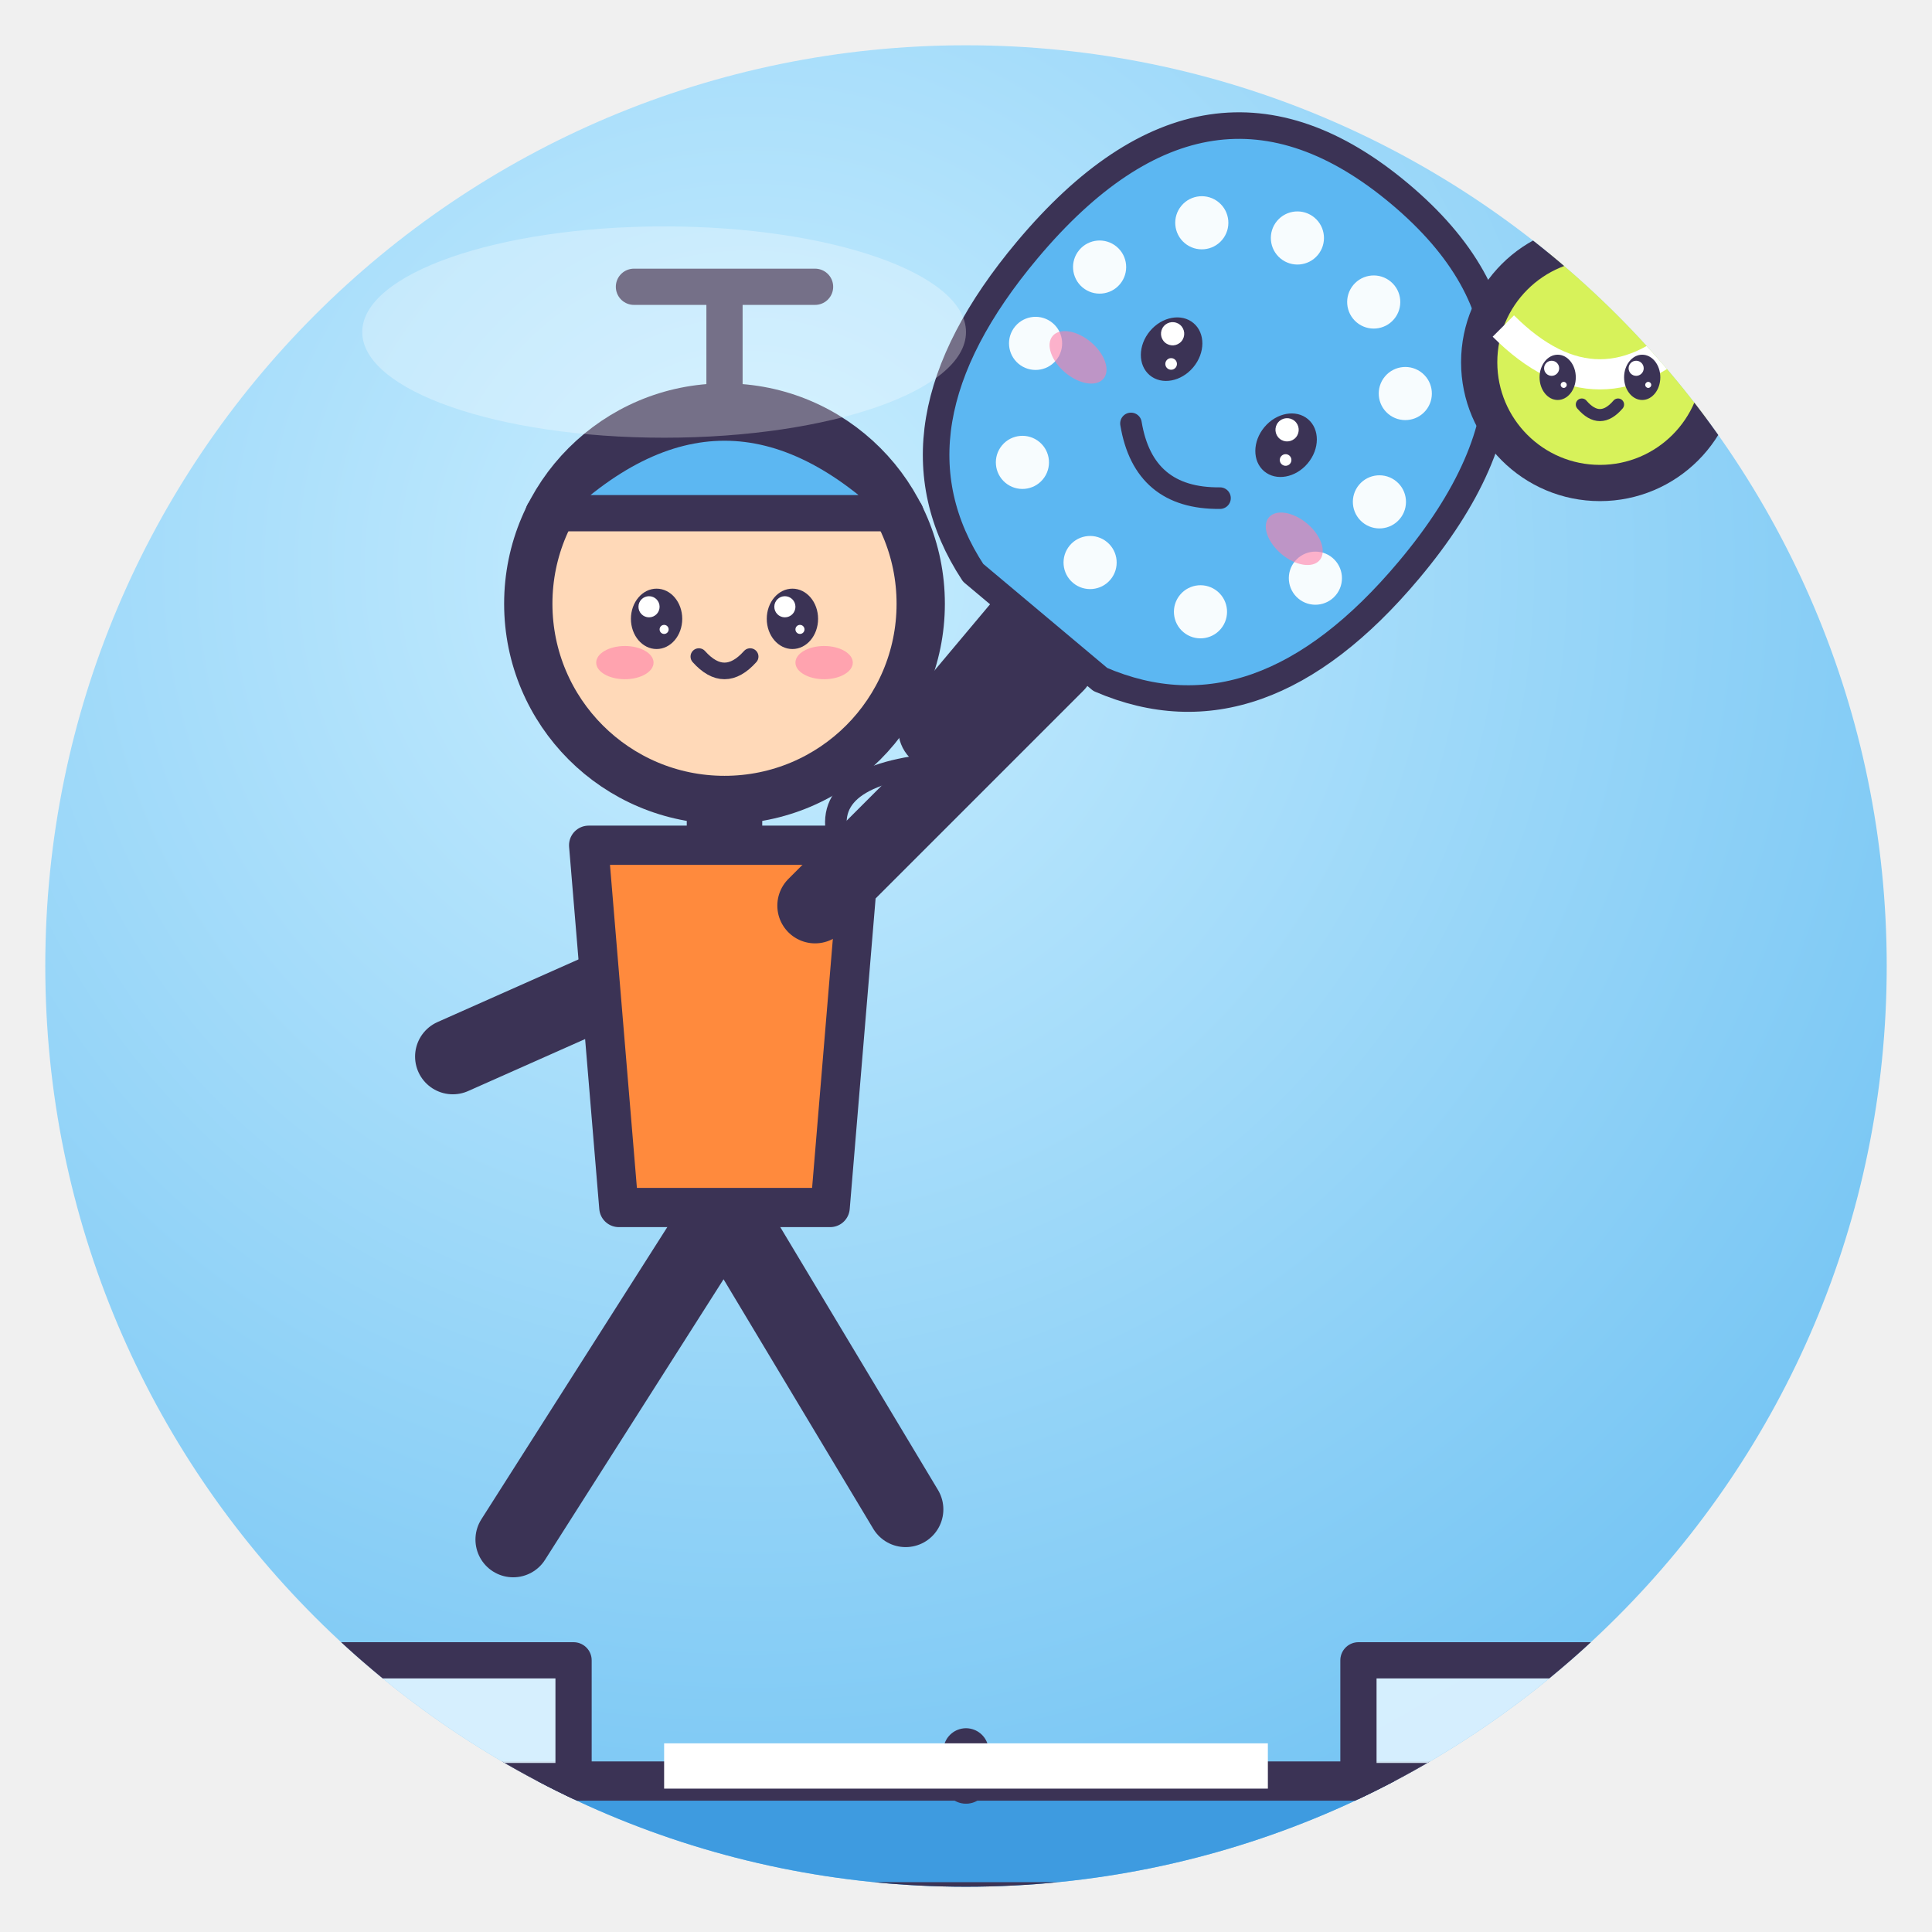
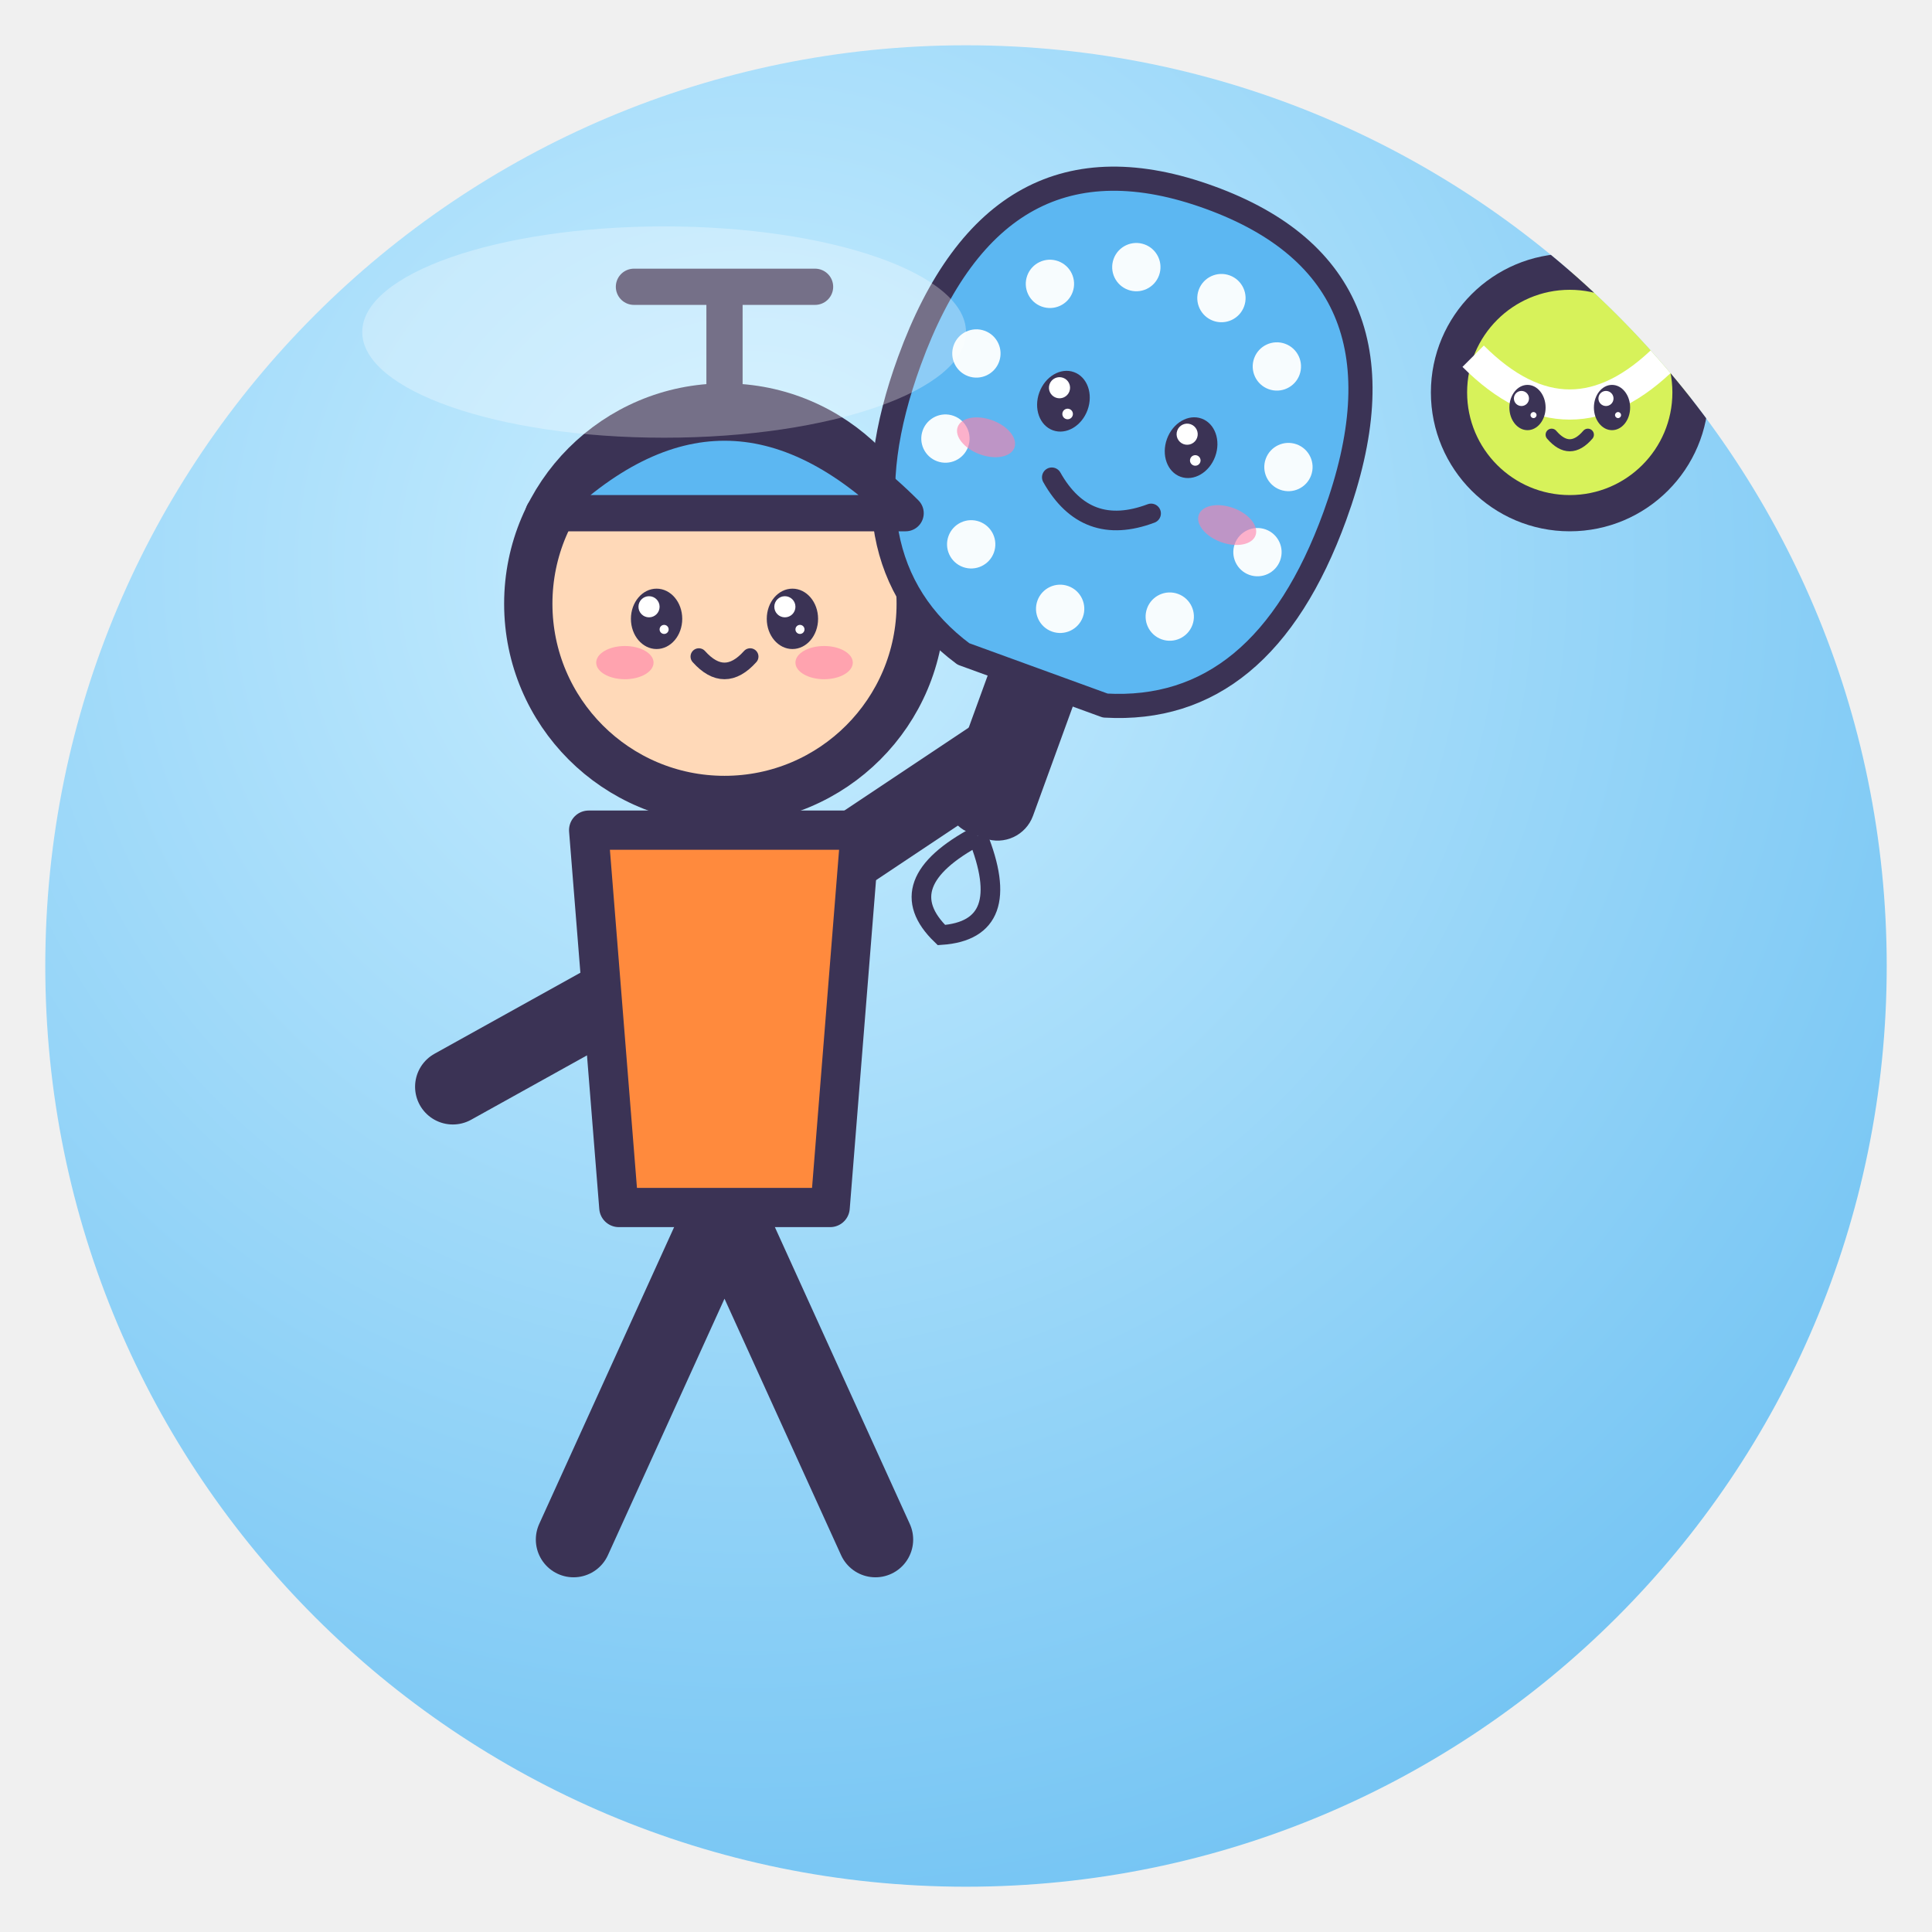
<svg xmlns="http://www.w3.org/2000/svg" viewBox="0 0 128 128" width="128" height="128">
  <defs>
    <radialGradient id="g" cx="38%" cy="28%" r="85%">
      <stop offset="0" stop-color="#C9EEFF" />
      <stop offset="1" stop-color="#6CC0F2" />
    </radialGradient>
    <clipPath id="c">
      <circle cx="64" cy="64" r="61" />
    </clipPath>
  </defs>
  <circle cx="64" cy="64" r="61" fill="url(#g)" />
  <g clip-path="url(#c)">
-     <path d="M48 54 V80 M48 80 L34 102 M48 80 L60 100 M48 62 L30 70" fill="none" stroke="#3B3355" stroke-linejoin="round" stroke-linecap="round" stroke-width="5" />
-     <path d="M39 56 H57 L55 80 H41Z" fill="#FF8A3D" stroke="#3B3355" stroke-linejoin="round" stroke-linecap="round" stroke-width="2.6" />
+     <path d="M48 53 V80 M48 80 L38 102 M48 80 L58 102 M48 62 L30 72 M48 62 L66 50" fill="none" stroke="#3B3355" stroke-linejoin="round" stroke-linecap="round" stroke-width="5" />
+     <path d="M39 55 H57 L55 80 H41Z" fill="#FF8A3D" stroke="#3B3355" stroke-linejoin="round" stroke-linecap="round" stroke-width="2.6" />
    <circle cx="48" cy="40" r="13" fill="#FFD9B8" stroke="#3B3355" stroke-width="3.2" stroke-linejoin="round" stroke-linecap="round" />
    <ellipse cx="43.5" cy="41" rx="1.7" ry="2.0" fill="#3B3355" />
    <circle cx="43.0" cy="40.2" r="0.7" fill="#fff" />
    <circle cx="44.0" cy="41.7" r="0.3" fill="#fff" />
    <ellipse cx="52.5" cy="41" rx="1.7" ry="2.0" fill="#3B3355" />
    <circle cx="52.0" cy="40.2" r="0.7" fill="#fff" />
    <circle cx="53.0" cy="41.7" r="0.3" fill="#fff" />
    <ellipse cx="41.4" cy="43.9" rx="1.9" ry="1.1" fill="#FF7FA8" opacity=".6" />
    <ellipse cx="54.6" cy="43.9" rx="1.9" ry="1.1" fill="#FF7FA8" opacity=".6" />
    <path d="M46.3 43.5 Q48 45.4 49.7 43.5" fill="none" stroke="#3B3355" stroke-linejoin="round" stroke-linecap="round" stroke-width="1.1" />
-     <path d="M36 34 Q48 22 60 34Z" fill="#5CB7F2" stroke="#3B3355" stroke-linejoin="round" stroke-linecap="round" stroke-width="2.4" />
-     <path d="M48 26 V20 M42 19 H54" stroke="#3B3355" stroke-linejoin="round" stroke-linecap="round" stroke-width="2.4" />
-     <path d="M54 60 L70 44" stroke="#3B3355" stroke-linejoin="round" stroke-linecap="round" stroke-width="5" />
-     <g transform="translate(80 28) rotate(40) scale(0.55)">
+     <g transform="translate(74 30) rotate(20) scale(0.5)">
      <rect x="-6" y="28" width="12" height="26" rx="5" fill="#3B3355" />
      <path d="M0 54 Q-9 64 0 68 Q9 64 0 54" fill="none" stroke="#3B3355" stroke-width="2.6" />
      <path d="M-30 -2 Q-30 -36 0 -36 Q30 -36 30 -2 Q30 26 10 32 H-10 Q-30 26 -30 -2Z" fill="#5CB7F2" stroke="#3B3355" stroke-width="3.2" stroke-linejoin="round" stroke-linecap="round" />
      <circle cx="-16" cy="-18" r="3.2" fill="#fff" fill-opacity=".95" />
      <circle cx="-6" cy="-24" r="3.2" fill="#fff" fill-opacity=".95" />
      <circle cx="6" cy="-24" r="3.2" fill="#fff" fill-opacity=".95" />
      <circle cx="16" cy="-18" r="3.2" fill="#fff" fill-opacity=".95" />
      <circle cx="-22" cy="-6" r="3.2" fill="#fff" fill-opacity=".95" />
      <circle cx="22" cy="-6" r="3.2" fill="#fff" fill-opacity=".95" />
      <circle cx="-22" cy="6" r="3.2" fill="#fff" fill-opacity=".95" />
      <circle cx="22" cy="6" r="3.2" fill="#fff" fill-opacity=".95" />
      <circle cx="-14" cy="18" r="3.2" fill="#fff" fill-opacity=".95" />
      <circle cx="14" cy="18" r="3.2" fill="#fff" fill-opacity=".95" />
      <circle cx="0" cy="22" r="3.2" fill="#fff" fill-opacity=".95" />
      <ellipse cx="-9" cy="-4" rx="3.4" ry="4.1" fill="#3B3355" />
      <circle cx="-10.1" cy="-5.5" r="1.4" fill="#fff" />
      <circle cx="-7.9" cy="-2.6" r="0.7" fill="#fff" />
      <ellipse cx="9" cy="-4" rx="3.4" ry="4.1" fill="#3B3355" />
      <circle cx="7.9" cy="-5.5" r="1.4" fill="#fff" />
      <circle cx="10.1" cy="-2.6" r="0.7" fill="#fff" />
      <path d="M-7 6 Q0 12 7 6" fill="none" stroke="#3B3355" stroke-width="2.6" stroke-linecap="round" />
      <ellipse cx="-17" cy="4" rx="4" ry="2.4" fill="#FF7FA8" opacity=".6" />
      <ellipse cx="17" cy="4" rx="4" ry="2.4" fill="#FF7FA8" opacity=".6" />
    </g>
-     <circle cx="106" cy="24" r="8" fill="#D7F25A" stroke="#3B3355" stroke-linejoin="round" stroke-linecap="round" stroke-width="2.4" />
-     <path d="M99.6 21.6 Q106 28.0 112.4 21.6" fill="none" stroke="#fff" stroke-width="2" />
-     <ellipse cx="103.2" cy="25" rx="1.2" ry="1.5" fill="#3B3355" />
-     <circle cx="102.8" cy="24.4" r="0.5" fill="#fff" />
-     <circle cx="103.6" cy="25.5" r="0.2" fill="#fff" />
-     <ellipse cx="108.8" cy="25" rx="1.2" ry="1.5" fill="#3B3355" />
-     <circle cx="108.4" cy="24.4" r="0.5" fill="#fff" />
-     <circle cx="109.2" cy="25.5" r="0.2" fill="#fff" />
-     <path d="M104.8 26.8 Q106 28.2 107.2 26.8" fill="none" stroke="#3B3355" stroke-linejoin="round" stroke-linecap="round" stroke-width="0.8" />
-     <rect x="10" y="118" width="108" height="8" rx="3" fill="#3E9BE0" stroke="#3B3355" stroke-linejoin="round" stroke-linecap="round" stroke-width="2.6" />
-     <rect x="12" y="110" width="26" height="8" fill="#DFF3FF" fill-opacity=".9" stroke="#3B3355" stroke-linejoin="round" stroke-linecap="round" stroke-width="2.4" />
-     <rect x="90" y="110" width="26" height="8" fill="#DFF3FF" fill-opacity=".9" stroke="#3B3355" stroke-linejoin="round" stroke-linecap="round" stroke-width="2.4" />
-     <path d="M64 118 V116" stroke="#3B3355" stroke-linejoin="round" stroke-linecap="round" stroke-width="3" />
-     <path d="M44 117 H84" stroke="#fff" stroke-width="3" />
+     <path d="M36 34 Q48 22 60 34Z" fill="#5CB7F2" stroke="#3B3355" stroke-linejoin="round" stroke-linecap="round" stroke-width="2.4" />
+     <path d="M48 26 V20 M42 19 H54" stroke="#3B3355" stroke-linejoin="round" stroke-linecap="round" stroke-width="2.4" />
+     <circle cx="104" cy="26" r="8" fill="#D7F25A" stroke="#3B3355" stroke-linejoin="round" stroke-linecap="round" stroke-width="2.4" />
+     <path d="M97.6 23.6 Q104 30.0 110.4 23.6" fill="none" stroke="#fff" stroke-width="2" />
+     <ellipse cx="101.2" cy="27" rx="1.2" ry="1.5" fill="#3B3355" />
+     <circle cx="100.8" cy="26.4" r="0.5" fill="#fff" />
+     <circle cx="101.6" cy="27.5" r="0.2" fill="#fff" />
+     <ellipse cx="106.8" cy="27" rx="1.2" ry="1.5" fill="#3B3355" />
+     <circle cx="106.4" cy="26.4" r="0.5" fill="#fff" />
+     <circle cx="107.2" cy="27.5" r="0.2" fill="#fff" />
+     <path d="M102.8 28.8 Q104 30.2 105.2 28.8" fill="none" stroke="#3B3355" stroke-linejoin="round" stroke-linecap="round" stroke-width="0.8" />
  </g>
  <ellipse cx="44" cy="22" rx="20" ry="7" fill="#fff" opacity=".3" />
</svg>
